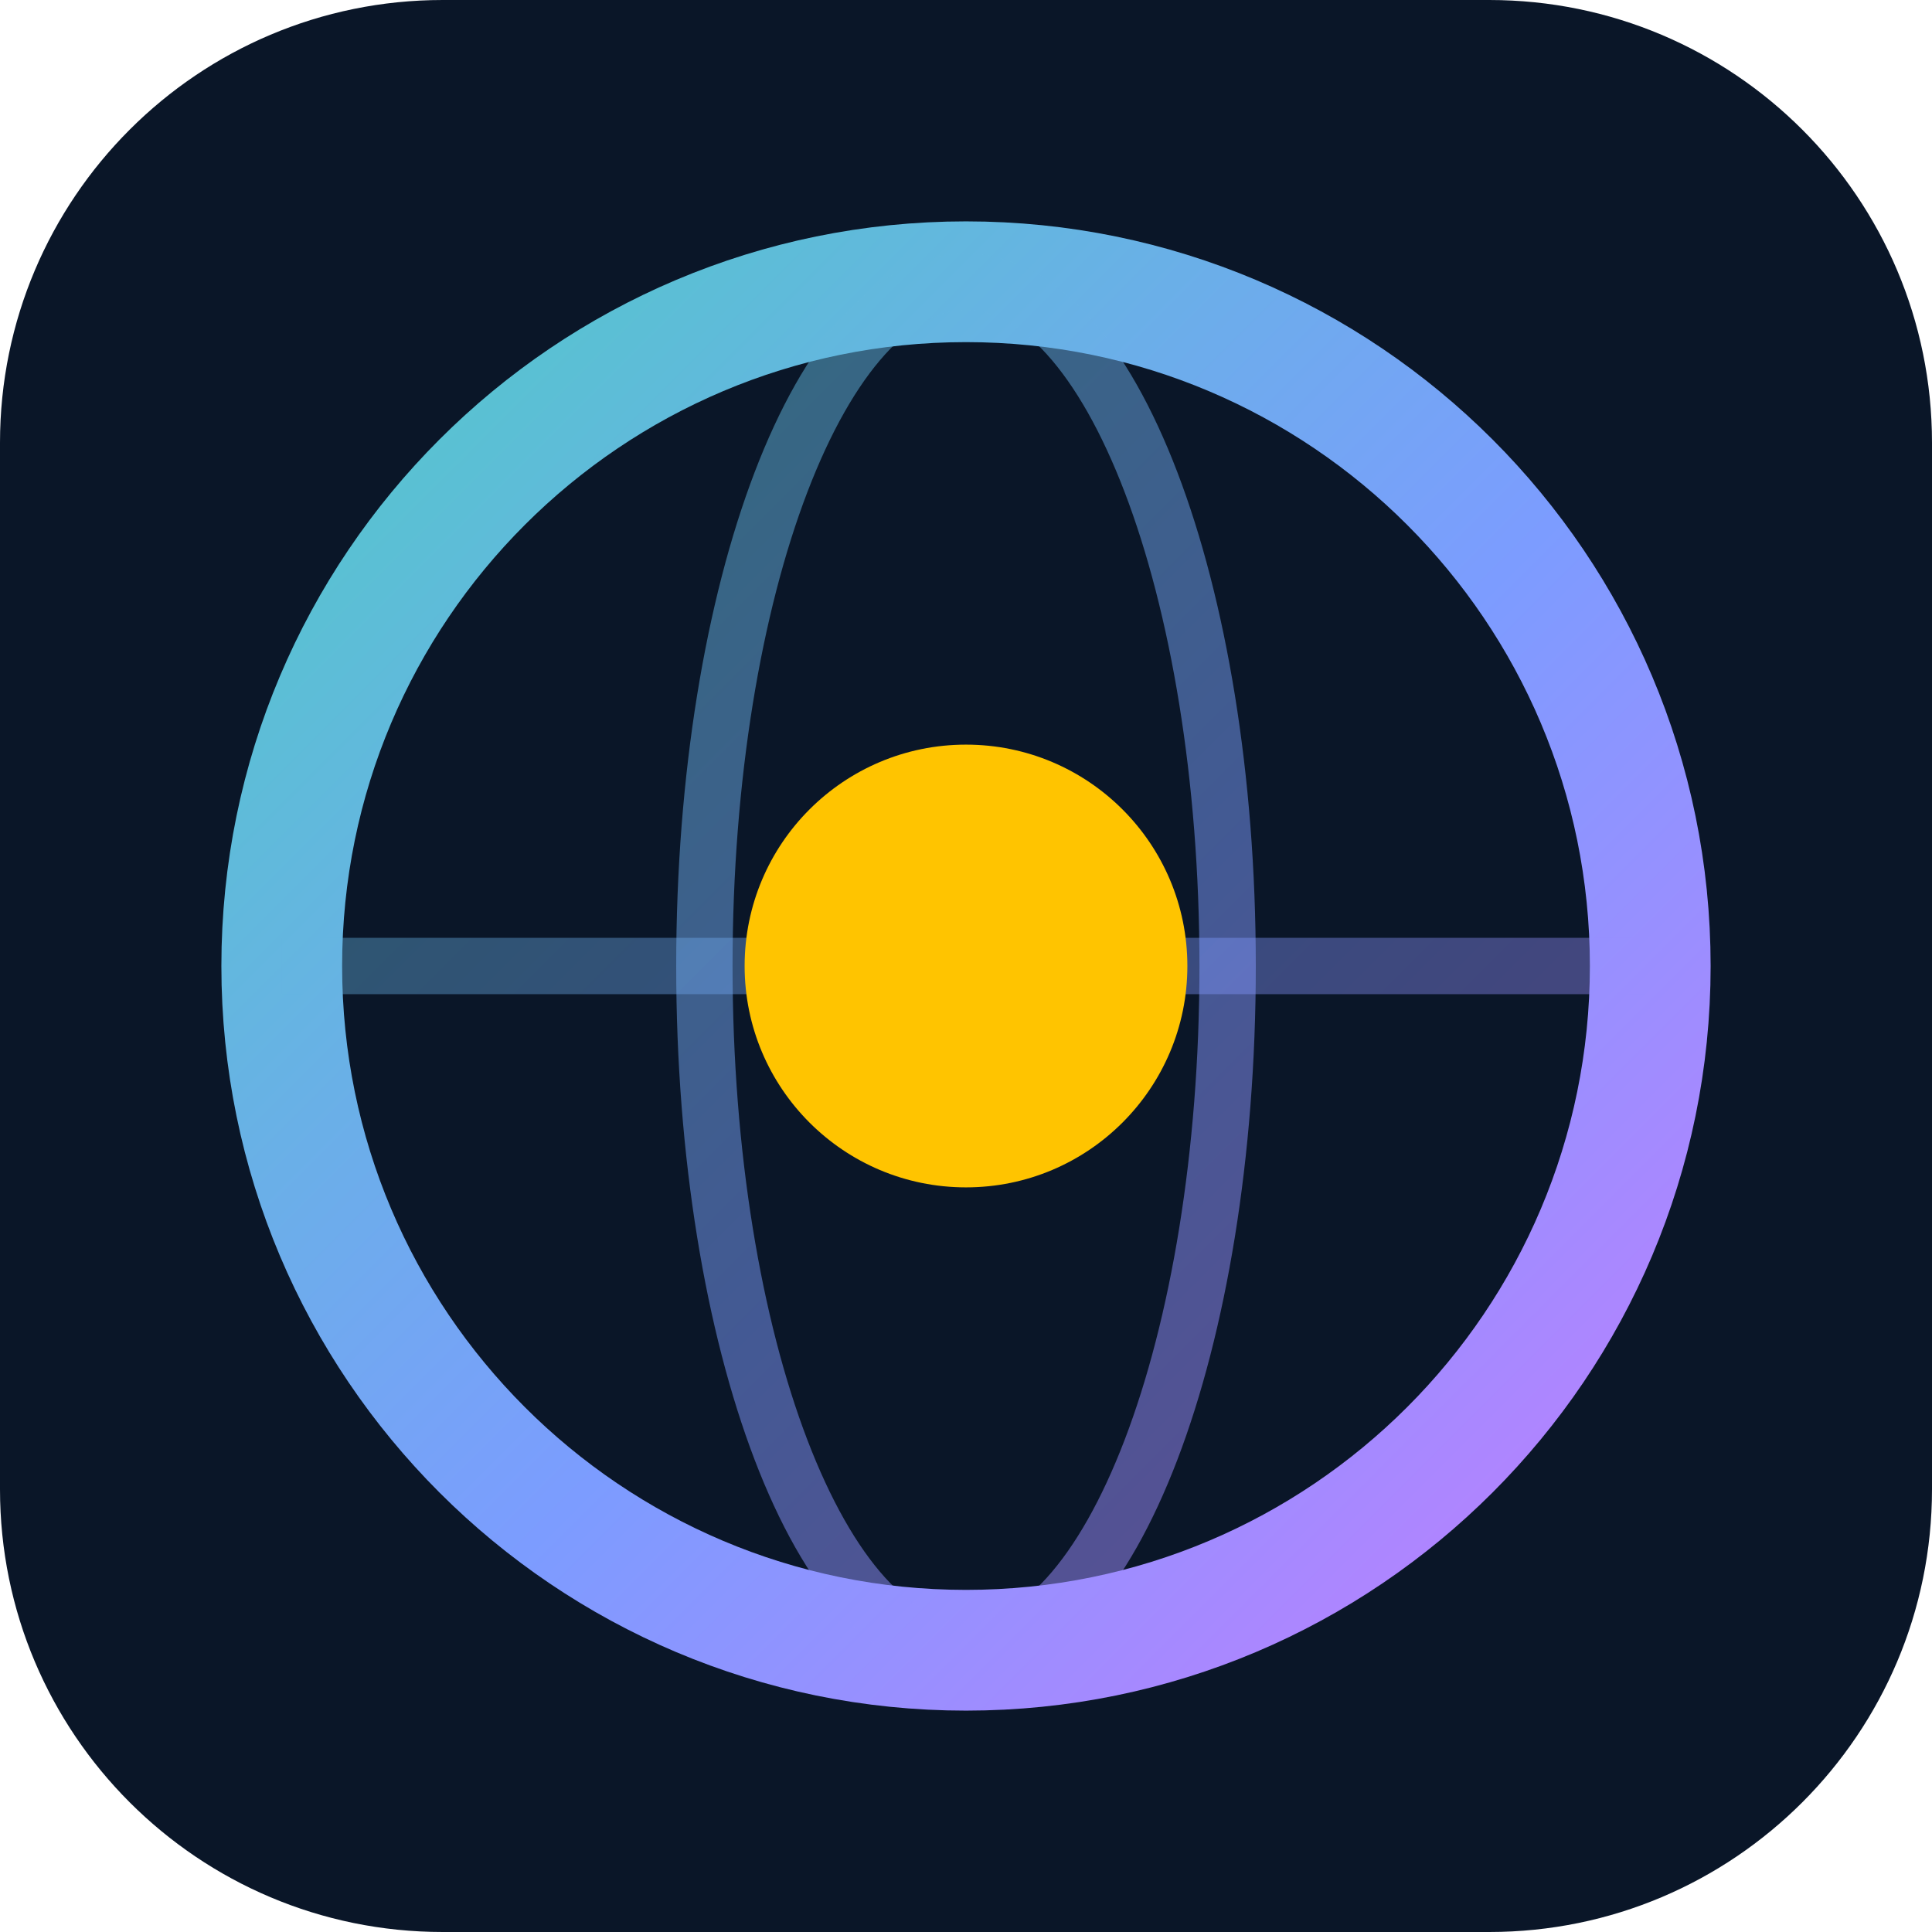
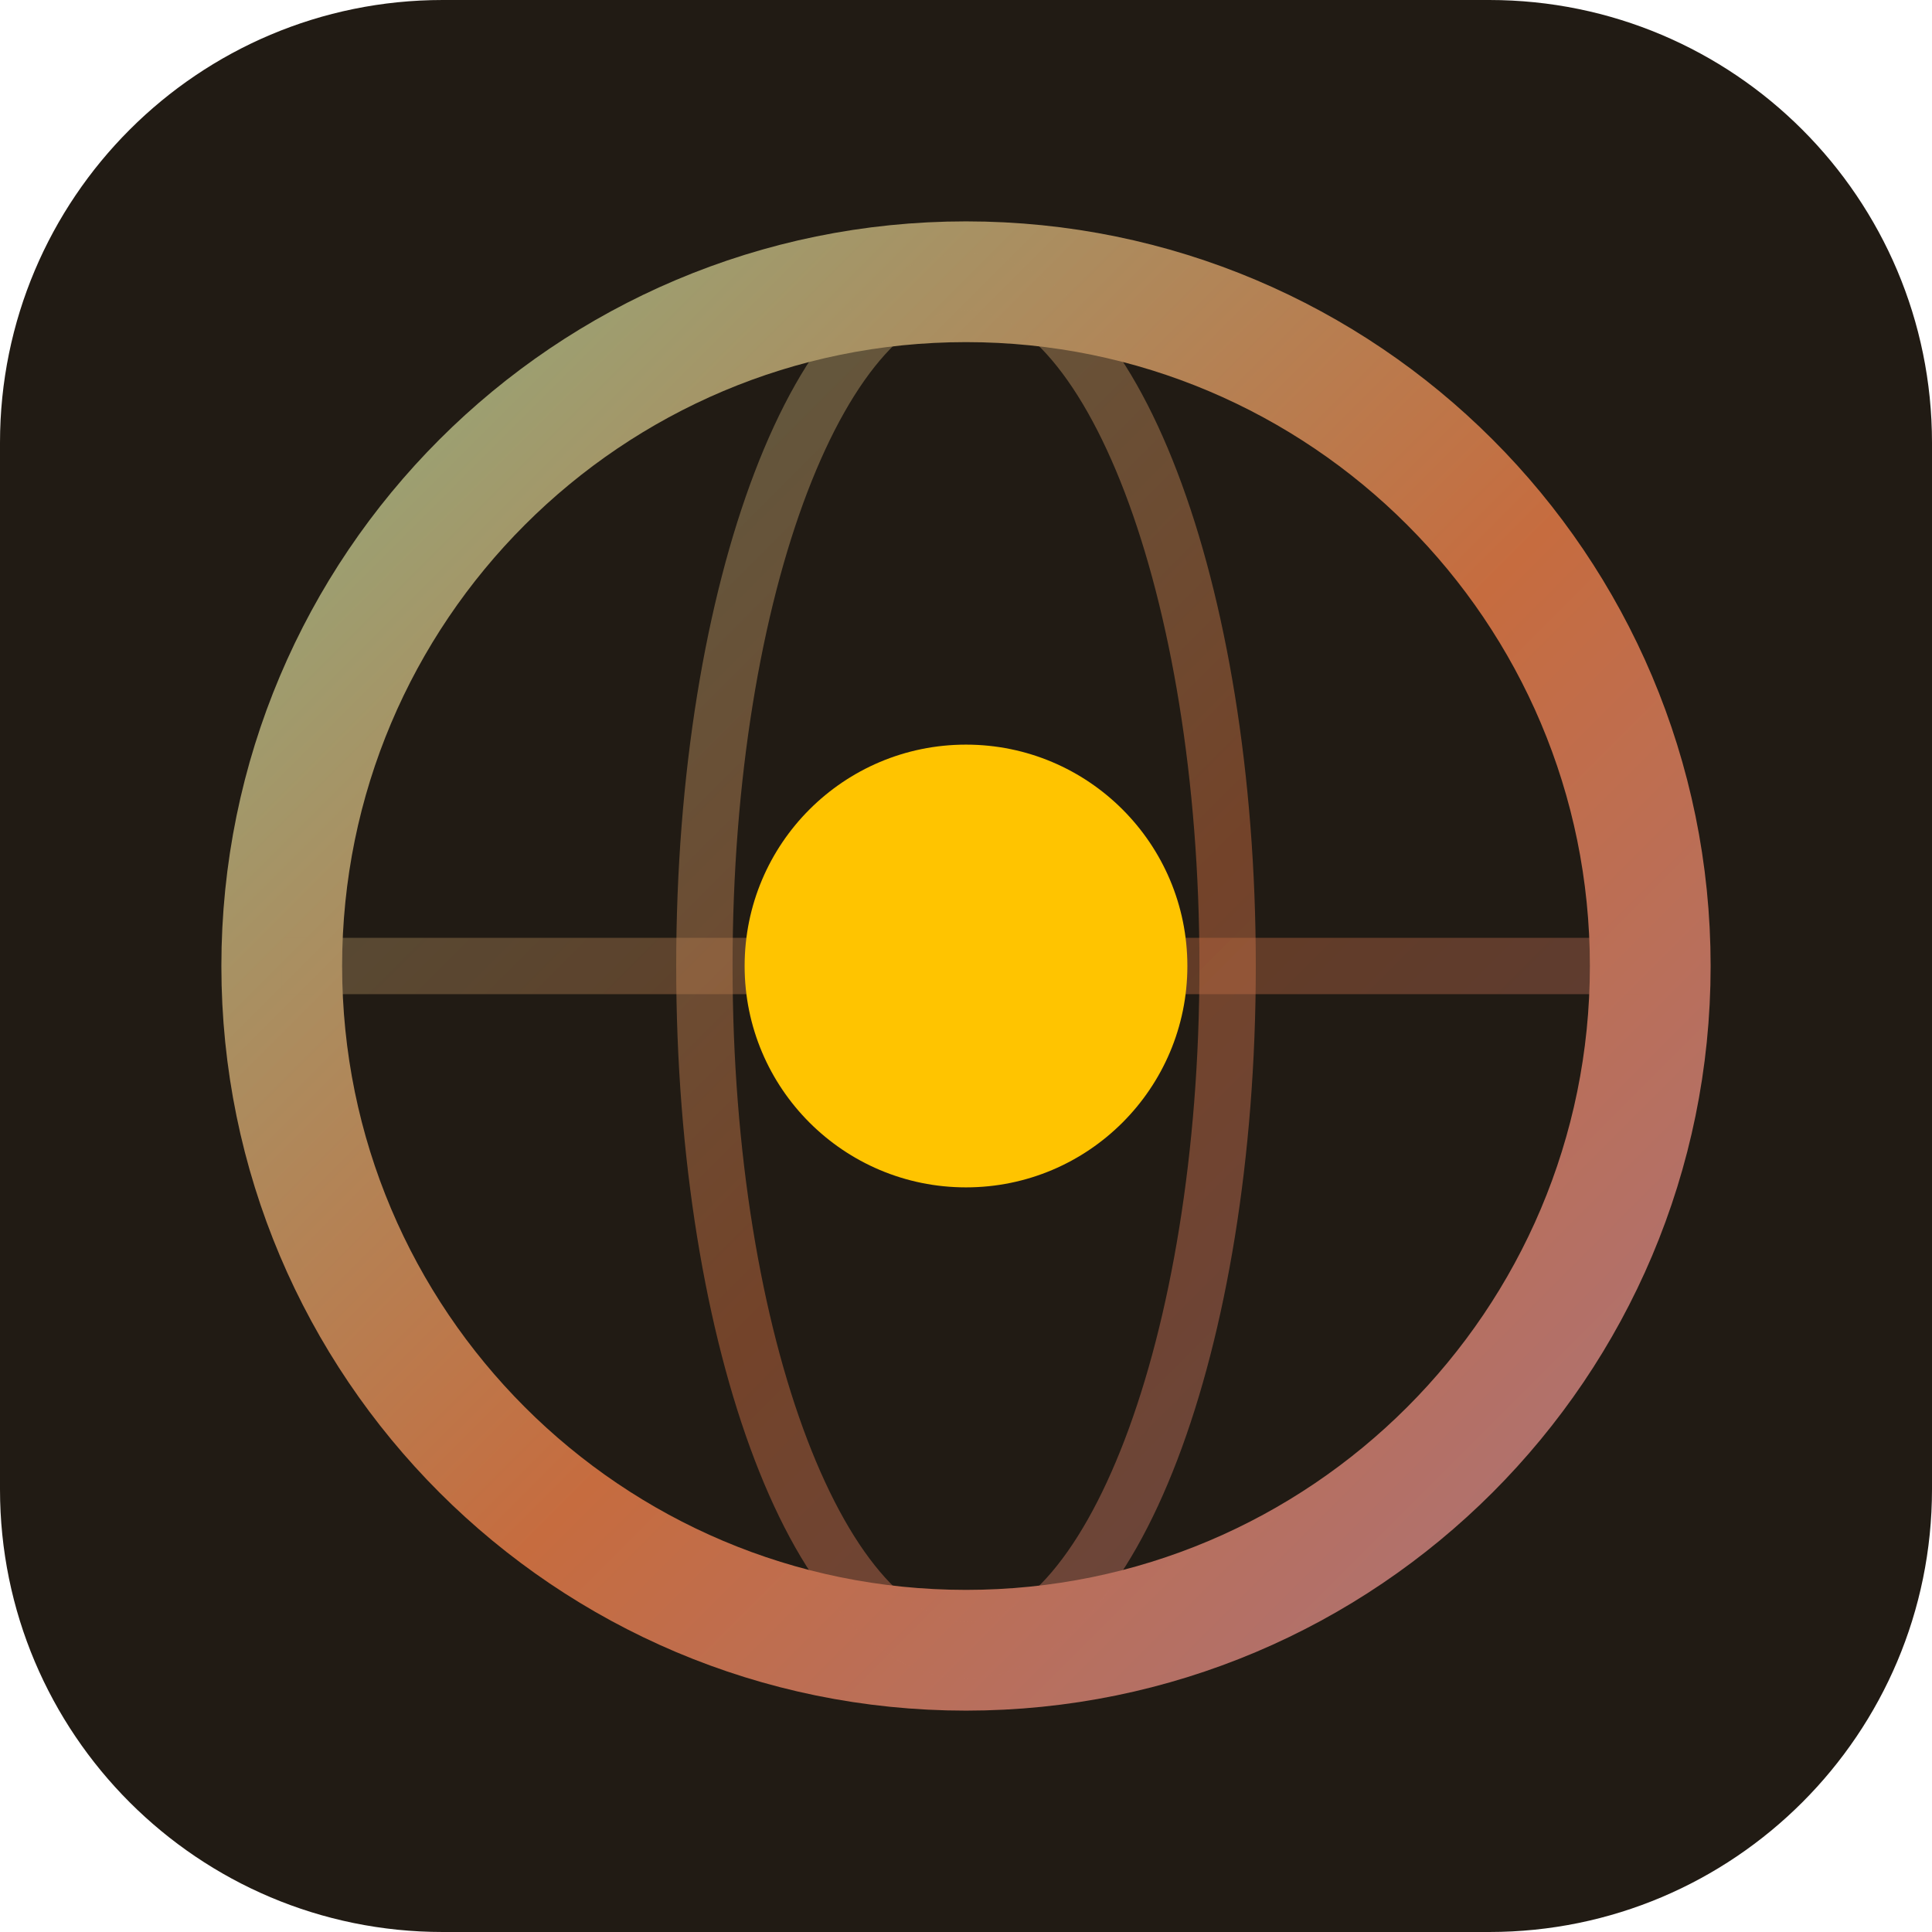
<svg xmlns="http://www.w3.org/2000/svg" viewBox="0 0 48 48">
  <defs>
    <linearGradient id="g" x1="6" y1="6" x2="42" y2="42" gradientUnits="userSpaceOnUse">
-       <stop stop-color="#4ECDC4" />
-       <stop offset=".55" stop-color="#7C9CFF" />
-       <stop offset="1" stop-color="#C57BFF" />
+       <stop stop-color="#8fb081" />
+       <stop offset=".55" stop-color="#c66c3f" />
+       <stop offset="1" stop-color="#a8737f" />
    </linearGradient>
  </defs>
-   <rect width="48" height="48" rx="11" fill="#0A1628" />
+   <rect width="48" height="48" rx="11" fill="#211b14" />
  <circle cx="24" cy="24" r="17" fill="none" stroke="url(#g)" stroke-width="3" />
  <ellipse cx="24" cy="24" rx="6.5" ry="17" fill="none" stroke="url(#g)" stroke-width="1.4" opacity=".5" />
  <line x1="7" y1="24" x2="41" y2="24" stroke="url(#g)" stroke-width="1.4" opacity=".4" />
  <circle cx="24" cy="24" r="5.5" fill="#FFC400" />
</svg>
